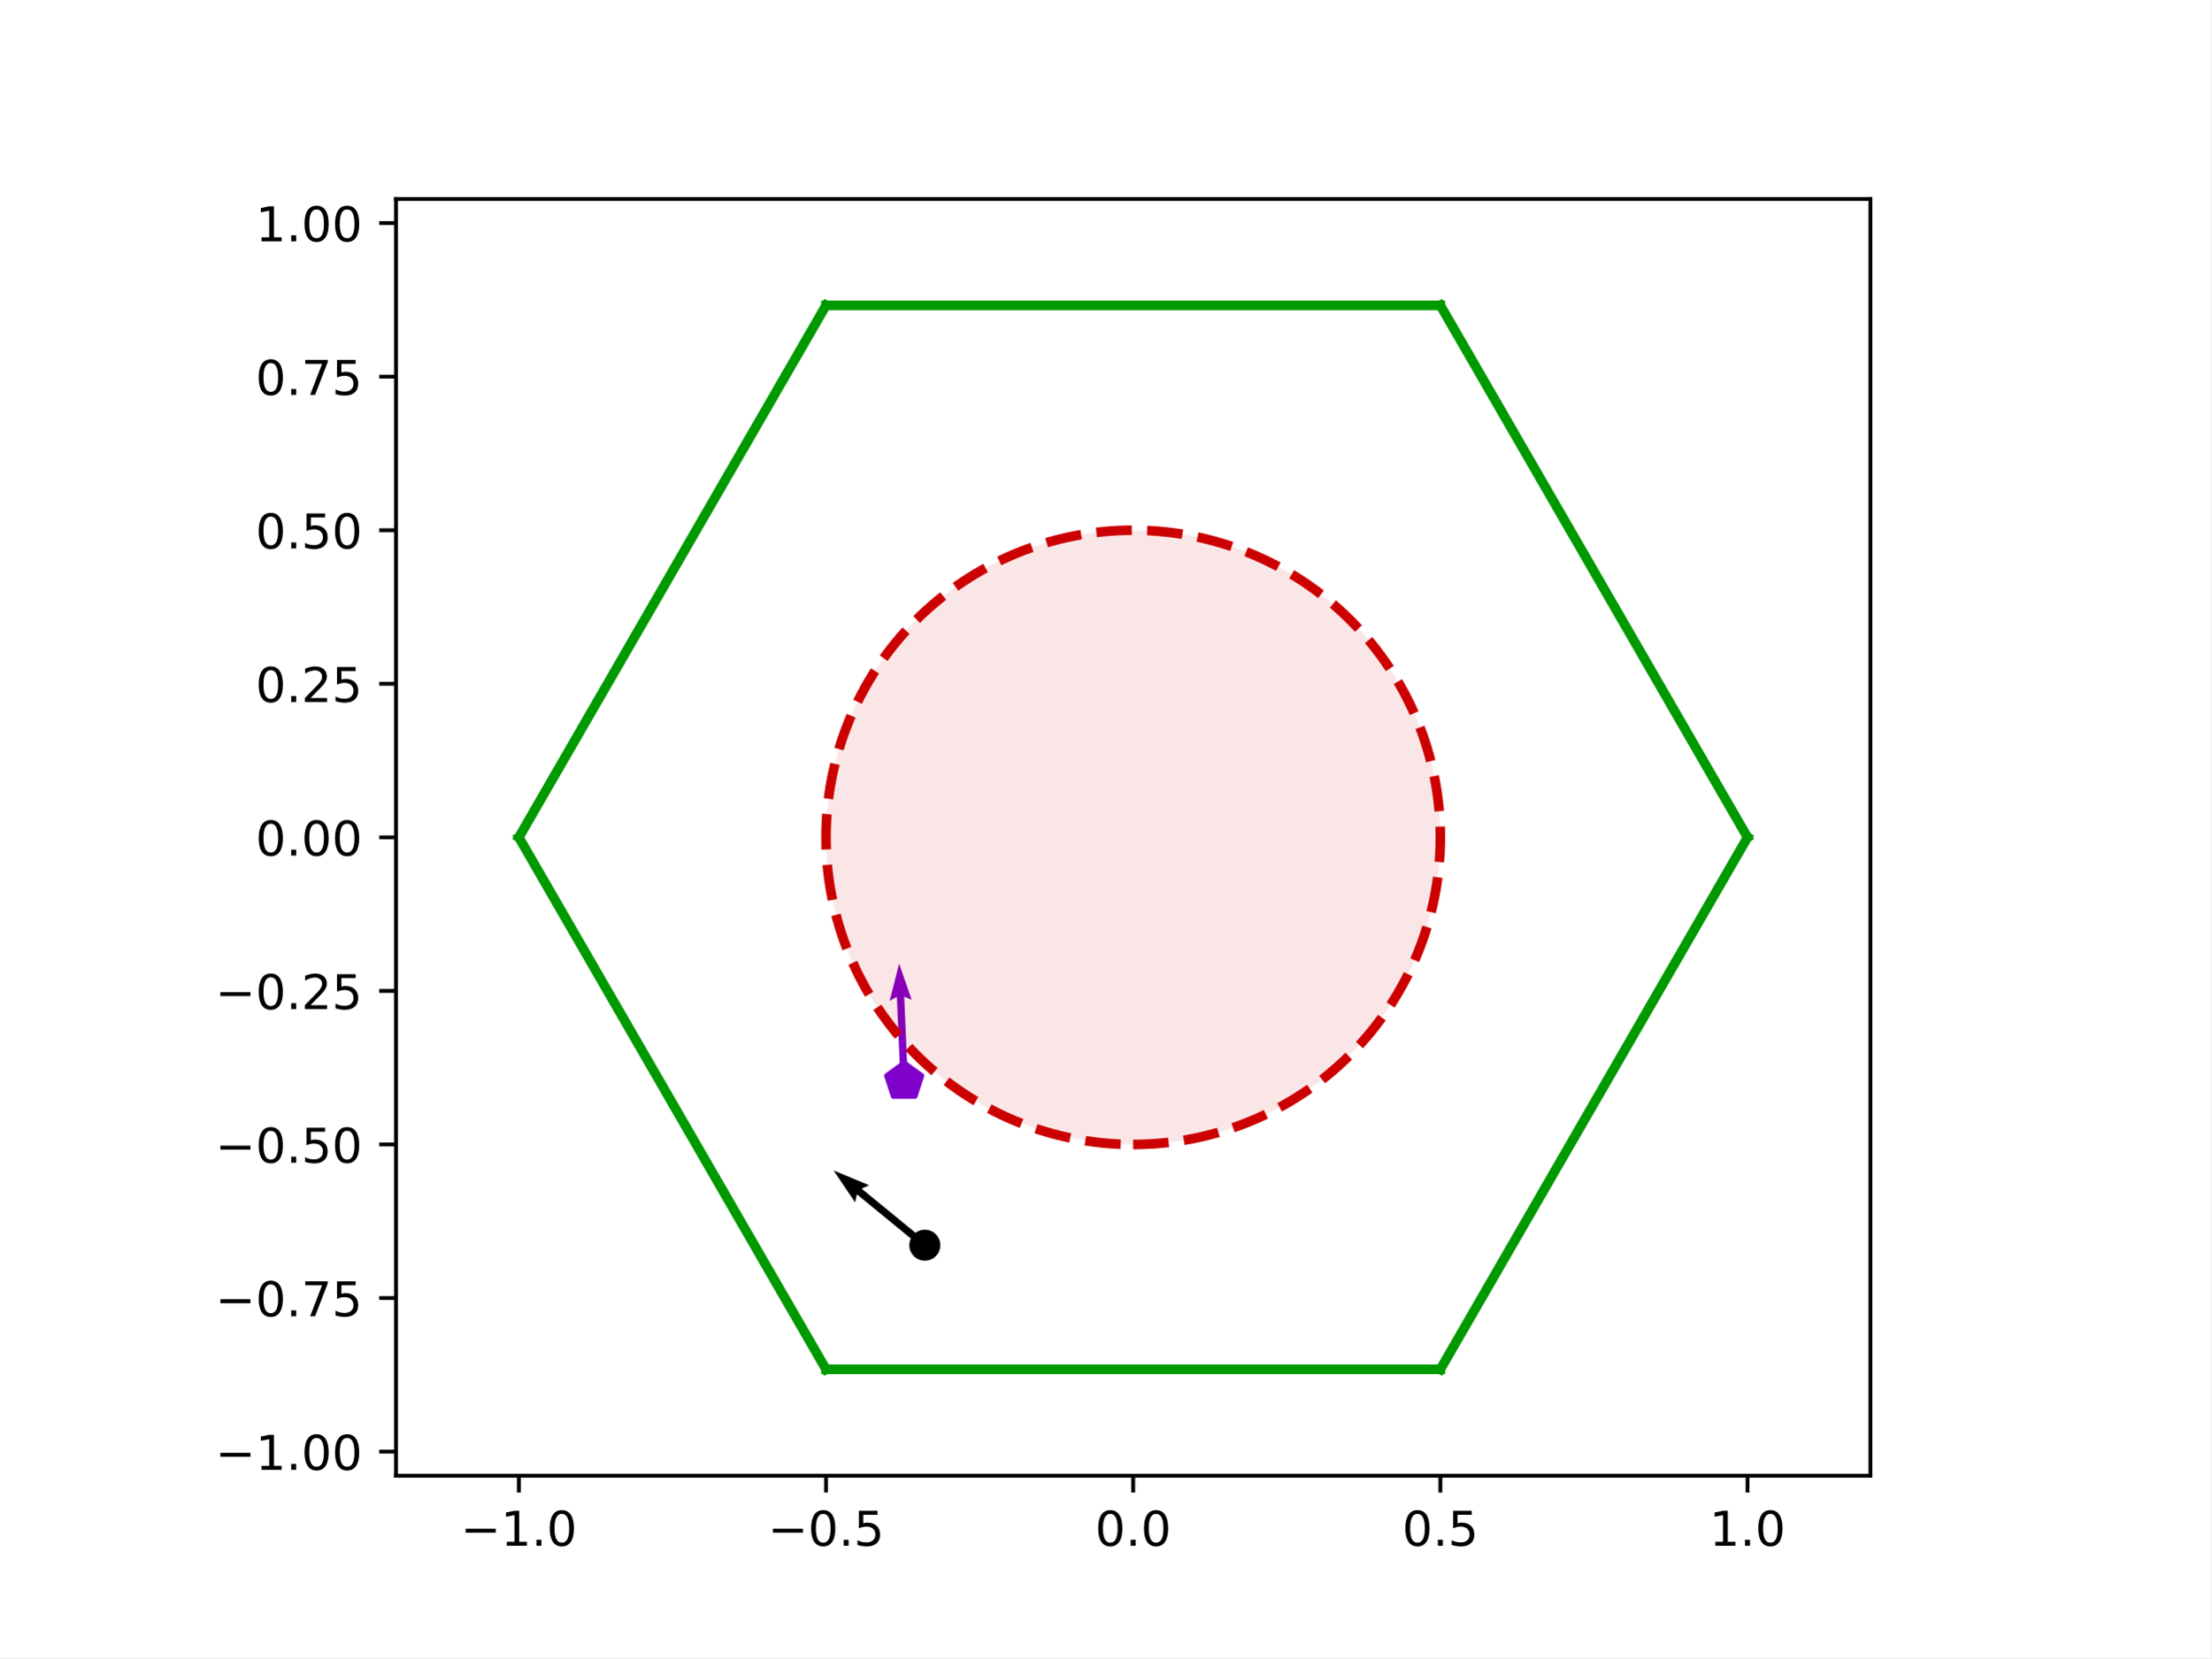
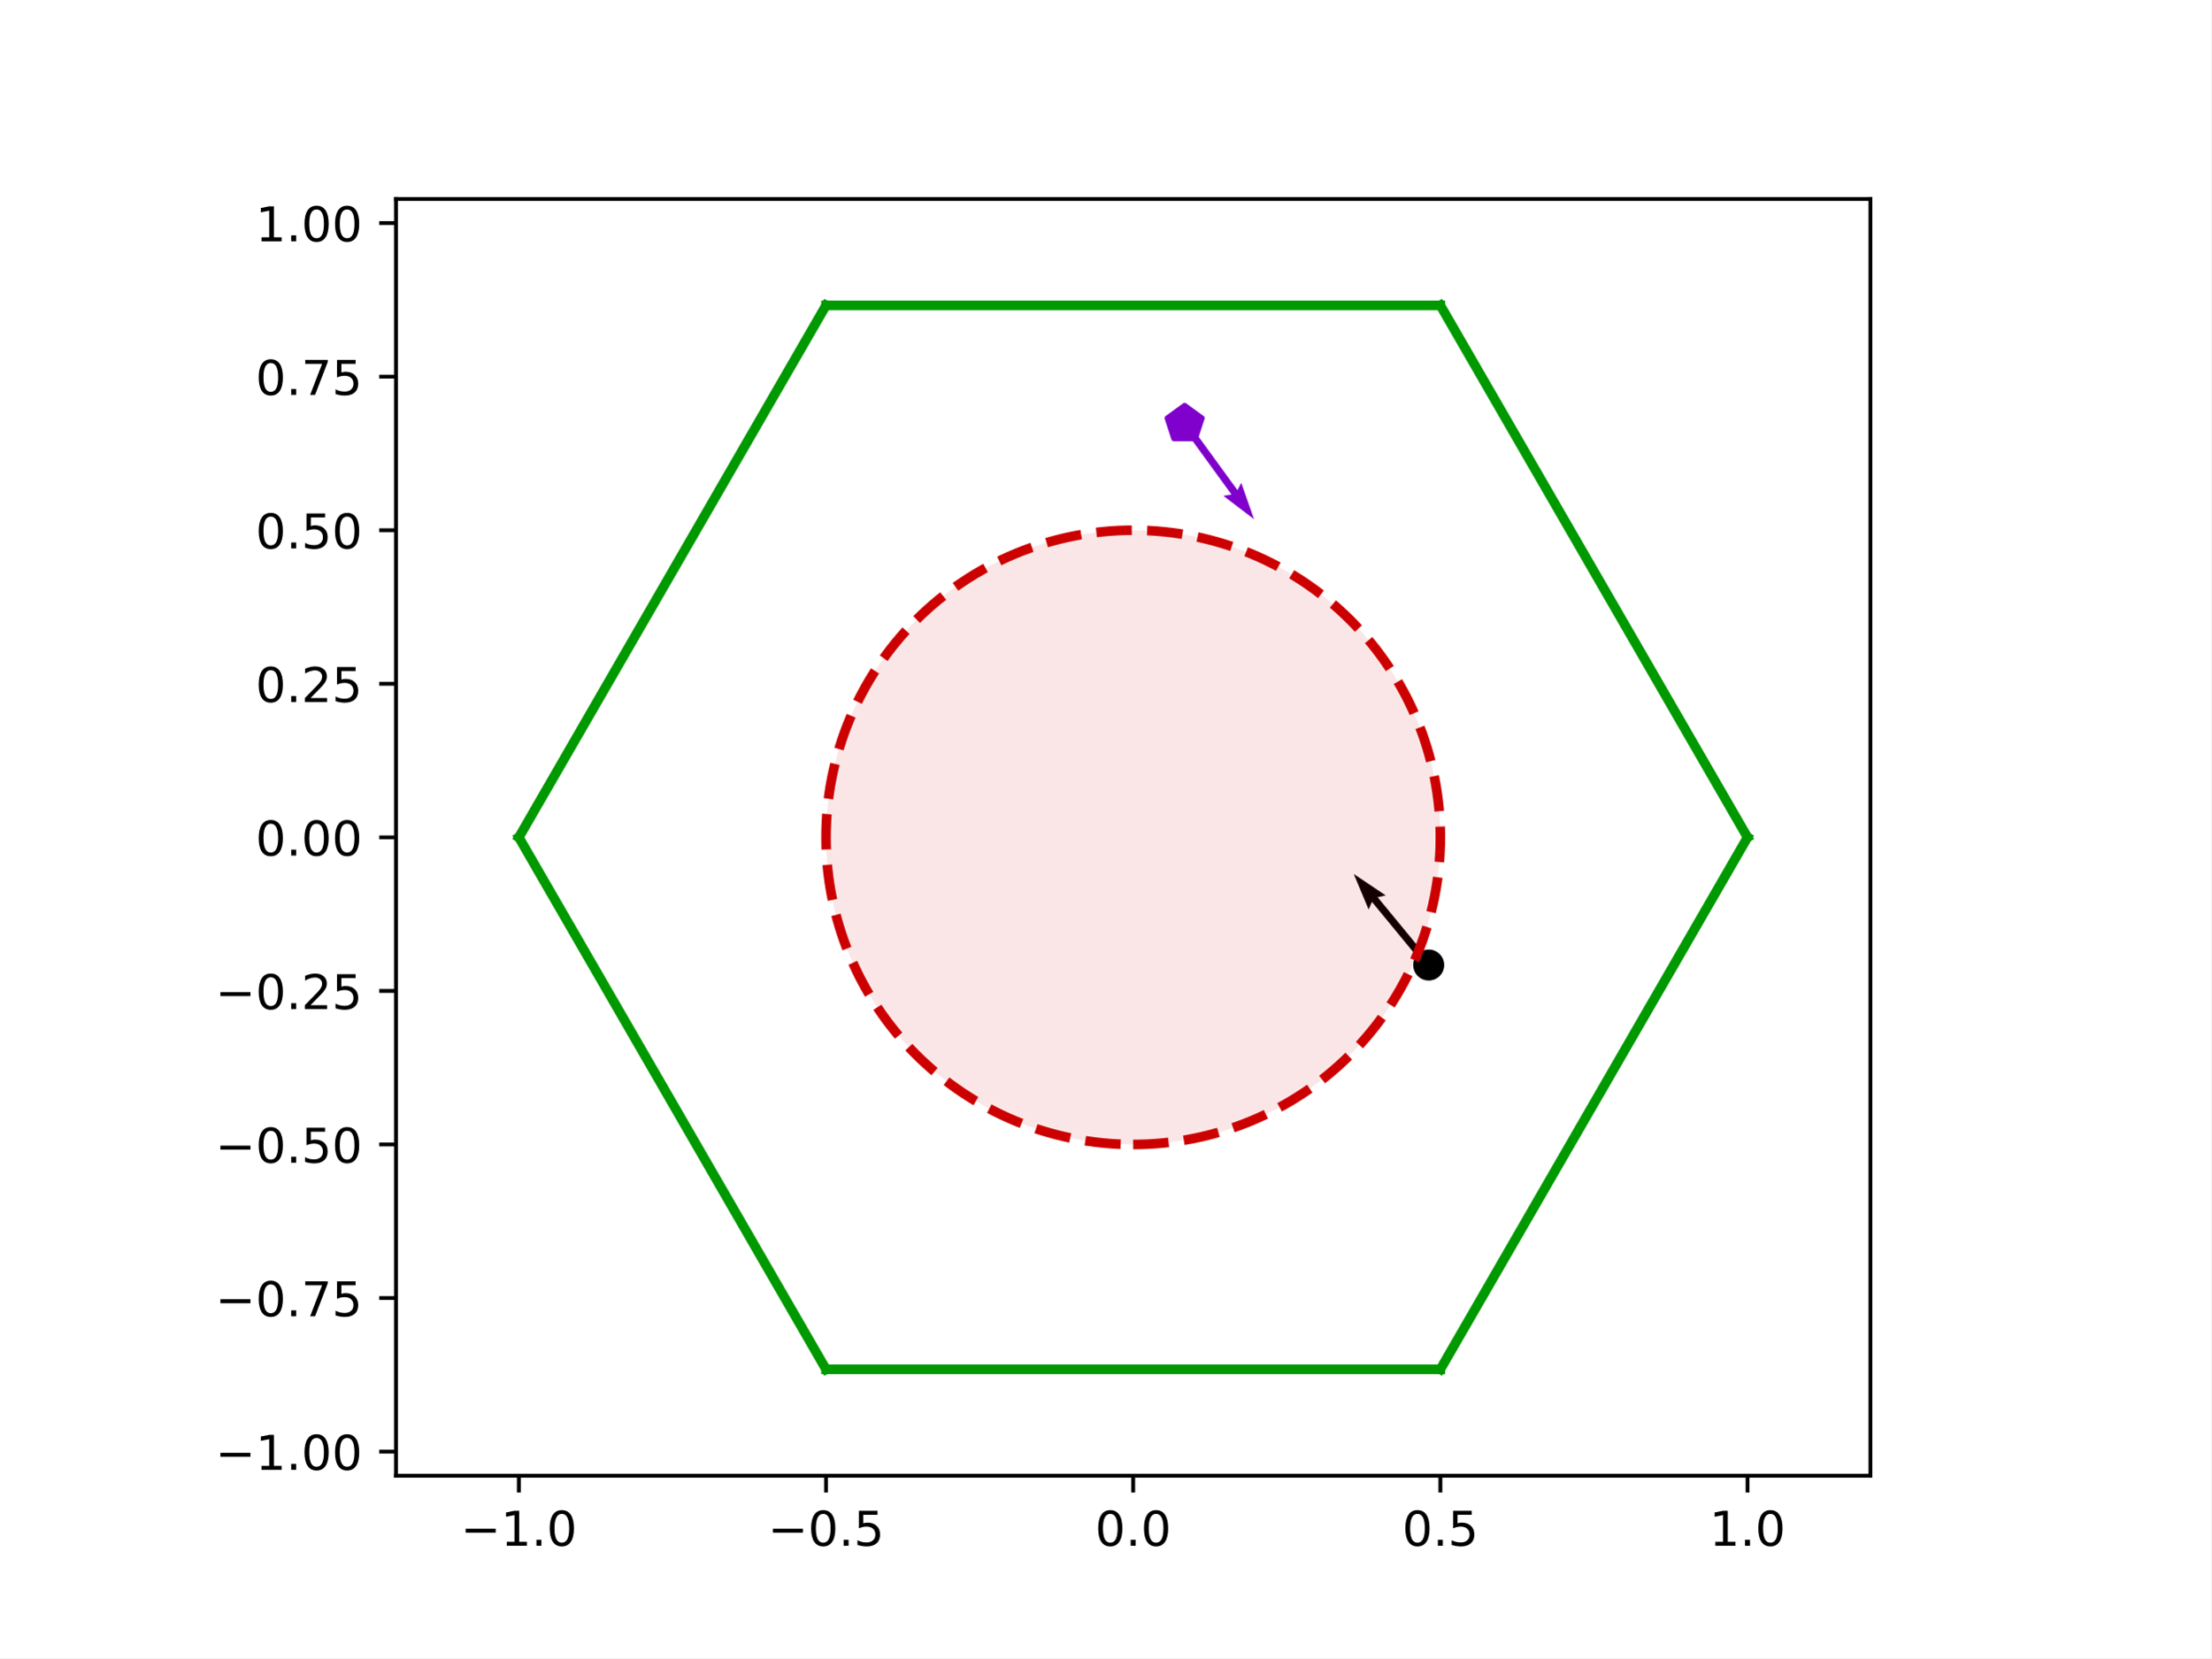
<svg xmlns="http://www.w3.org/2000/svg" xmlns:xlink="http://www.w3.org/1999/xlink" height="345.6pt" version="1.1" viewBox="0 0 460.8 345.6" width="460.8pt">
  <defs>
    <style type="text/css">
*{stroke-linecap:butt;stroke-linejoin:round;}
  </style>
  </defs>
  <g id="figure_1">
    <g id="patch_1">
      <path d="M 0 345.6  L 460.8 345.6  L 460.8 0  L 0 0  z " style="fill:#ffffff;" />
    </g>
    <g id="axes_1">
      <g id="patch_2">
        <path d="M 82.52 307.584  L 389.8 307.584  L 389.8 41.472  L 82.52 41.472  z " style="fill:#ffffff;" />
      </g>
      <g id="PathCollection_1">
        <defs>
-           <path d="M 0 2.739  C 0.726 2.739 1.423 2.45 1.936 1.936  C 2.45 1.423 2.739 0.726 2.739 0  C 2.739 -0.726 2.45 -1.423 1.936 -1.936  C 1.423 -2.45 0.726 -2.739 0 -2.739  C -0.726 -2.739 -1.423 -2.45 -1.936 -1.936  C -2.45 -1.423 -2.739 -0.726 -2.739 0  C -2.739 0.726 -2.45 1.423 -1.936 1.936  C -1.423 2.45 -0.726 2.739 0 2.739  z " id="m0d5b6eaa45" style="stroke:#000000;" />
+           <path d="M 0 2.739  C 0.726 2.739 1.423 2.45 1.936 1.936  C 2.45 1.423 2.739 0.726 2.739 0  C 2.739 -0.726 2.45 -1.423 1.936 -1.936  C 1.423 -2.45 0.726 -2.739 0 -2.739  C -0.726 -2.739 -1.423 -2.45 -1.936 -1.936  C -2.45 -1.423 -2.739 -0.726 -2.739 0  C -2.739 0.726 -2.45 1.423 -1.936 1.936  C -1.423 2.45 -0.726 2.739 0 2.739  z " id="m5ee7676317" style="stroke:#000000;" />
        </defs>
-         <g clip-path="url(#pa24ce3d0a3)">
-           <use style="stroke:#000000;" x="192.734" xlink:href="#m0d5b6eaa45" y="259.539" />
+         <g clip-path="url(#p42c3bc6703)">
+           <use style="stroke:#000000;" x="297.745" xlink:href="#m5ee7676317" y="201.142" />
        </g>
      </g>
      <g id="Quiver_1">
-         <path clip-path="url(#pa24ce3d0a3)" d="M 192.247 260.133  L 178.579 248.938  L 178.199 250.613  L 173.717 243.962  L 181.12 247.047  L 179.552 247.749  L 193.221 258.945  L 192.247 260.133  " />
+         <path clip-path="url(#p42c3bc6703)" d="M 297.152 201.63  L 285.923 187.988  L 285.225 189.558  L 282.123 182.162  L 288.784 186.628  L 287.109 187.012  L 298.338 200.653  L 297.152 201.63  " />
      </g>
      <g id="PathCollection_2">
        <defs>
-           <path d="M 0 -3.873  L -3.683 -1.197  L -2.276 3.133  L 2.276 3.133  L 3.683 -1.197  z " id="maad58ab600" style="stroke:#8000cc;" />
+           <path d="M 0 -3.873  L -3.683 -1.197  L -2.276 3.133  L 2.276 3.133  L 3.683 -1.197  z " id="m3d6b4424ca" style="stroke:#8000cc;" />
        </defs>
-         <g clip-path="url(#pa24ce3d0a3)">
-           <use style="fill:#8000cc;stroke:#8000cc;" x="188.429" xlink:href="#maad58ab600" y="225.398" />
+         <g clip-path="url(#p42c3bc6703)">
+           <use style="fill:#8000cc;stroke:#8000cc;" x="246.878" xlink:href="#m3d6b4424ca" y="88.327" />
        </g>
      </g>
      <g id="Quiver_2">
-         <path clip-path="url(#pa24ce3d0a3)" d="M 187.661 225.431  L 186.907 207.779  L 185.405 208.612  L 187.38 200.838  L 190.01 208.415  L 188.442 207.713  L 189.196 225.366  L 187.661 225.431  " style="fill:#8000cc;" />
+         <path clip-path="url(#p42c3bc6703)" d="M 247.499 87.875  L 257.893 102.163  L 258.683 100.638  L 261.339 108.206  L 254.956 103.349  L 256.65 103.067  L 246.256 88.779  L 247.499 87.875  " style="fill:#8000cc;" />
      </g>
      <g id="patch_3">
-         <path clip-path="url(#pa24ce3d0a3)" d="M 236.16 238.545  C 253.137 238.545 269.422 231.799 281.427 219.795  C 293.431 207.79 300.177 191.505 300.177 174.528  C 300.177 157.551 293.431 141.266 281.427 129.261  C 269.422 117.257 253.137 110.511 236.16 110.511  C 219.183 110.511 202.898 117.257 190.893 129.261  C 178.889 141.266 172.143 157.551 172.143 174.528  C 172.143 191.505 178.889 207.79 190.893 219.795  C 202.898 231.799 219.183 238.545 236.16 238.545  z " style="fill:#cc0000;fill-opacity:0.1;stroke:#cc0000;stroke-dasharray:7.4,3.2;stroke-dashoffset:0;stroke-linejoin:miter;stroke-width:2;" />
+         <path clip-path="url(#p42c3bc6703)" d="M 236.16 238.545  C 253.137 238.545 269.422 231.799 281.427 219.795  C 293.431 207.79 300.177 191.505 300.177 174.528  C 300.177 157.551 293.431 141.266 281.427 129.261  C 269.422 117.257 253.137 110.511 236.16 110.511  C 219.183 110.511 202.898 117.257 190.893 129.261  C 178.889 141.266 172.143 157.551 172.143 174.528  C 172.143 191.505 178.889 207.79 190.893 219.795  C 202.898 231.799 219.183 238.545 236.16 238.545  z " style="fill:#cc0000;fill-opacity:0.1;stroke:#cc0000;stroke-dasharray:7.4,3.2;stroke-dashoffset:0;stroke-linejoin:miter;stroke-width:2;" />
      </g>
      <g id="matplotlib.axis_1">
        <g id="xtick_1">
          <g id="line2d_1">
            <defs>
-               <path d="M 0 0  L 0 3.5  " id="m5c797e3883" style="stroke:#000000;stroke-width:0.8;" />
-             </defs>
-             <g>
-               <use style="stroke:#000000;stroke-width:0.8;" x="108.127" xlink:href="#m5c797e3883" y="307.584" />
+               <path d="M 0 0  L 0 3.5  " id="m5ef2dc7bf6" style="stroke:#000000;stroke-width:0.8;" />
+             </defs>
+             <g>
+               <use style="stroke:#000000;stroke-width:0.8;" x="108.127" xlink:href="#m5ef2dc7bf6" y="307.584" />
            </g>
          </g>
          <g id="text_1">
            <defs>
              <path d="M 10.594 35.5  L 73.188 35.5  L 73.188 27.203  L 10.594 27.203  z " id="DejaVuSans-2212" />
              <path d="M 12.406 8.297  L 28.516 8.297  L 28.516 63.922  L 10.984 60.406  L 10.984 69.391  L 28.422 72.906  L 38.281 72.906  L 38.281 8.297  L 54.391 8.297  L 54.391 0  L 12.406 0  z " id="DejaVuSans-31" />
              <path d="M 10.688 12.406  L 21 12.406  L 21 0  L 10.688 0  z " id="DejaVuSans-2e" />
              <path d="M 31.781 66.406  Q 24.172 66.406 20.328 58.906  Q 16.5 51.422 16.5 36.375  Q 16.5 21.391 20.328 13.891  Q 24.172 6.391 31.781 6.391  Q 39.453 6.391 43.281 13.891  Q 47.125 21.391 47.125 36.375  Q 47.125 51.422 43.281 58.906  Q 39.453 66.406 31.781 66.406  z M 31.781 74.219  Q 44.047 74.219 50.516 64.516  Q 56.984 54.828 56.984 36.375  Q 56.984 17.969 50.516 8.266  Q 44.047 -1.422 31.781 -1.422  Q 19.531 -1.422 13.062 8.266  Q 6.594 17.969 6.594 36.375  Q 6.594 54.828 13.062 64.516  Q 19.531 74.219 31.781 74.219  z " id="DejaVuSans-30" />
            </defs>
            <g transform="translate(95.9854 322.1824)scale(0.1 -0.1)">
              <use xlink:href="#DejaVuSans-2212" />
              <use x="83.789" xlink:href="#DejaVuSans-31" />
              <use x="147.412" xlink:href="#DejaVuSans-2e" />
              <use x="179.199" xlink:href="#DejaVuSans-30" />
            </g>
          </g>
        </g>
        <g id="xtick_2">
          <g id="line2d_2">
            <g>
-               <use style="stroke:#000000;stroke-width:0.8;" x="172.143" xlink:href="#m5c797e3883" y="307.584" />
+               <use style="stroke:#000000;stroke-width:0.8;" x="172.143" xlink:href="#m5ef2dc7bf6" y="307.584" />
            </g>
          </g>
          <g id="text_2">
            <defs>
              <path d="M 10.797 72.906  L 49.516 72.906  L 49.516 64.594  L 19.828 64.594  L 19.828 46.734  Q 21.969 47.469 24.109 47.828  Q 26.266 48.188 28.422 48.188  Q 40.625 48.188 47.75 41.5  Q 54.891 34.812 54.891 23.391  Q 54.891 11.625 47.562 5.094  Q 40.234 -1.422 26.906 -1.422  Q 22.312 -1.422 17.547 -0.641  Q 12.797 0.141 7.719 1.703  L 7.719 11.625  Q 12.109 9.234 16.797 8.062  Q 21.484 6.891 26.703 6.891  Q 35.156 6.891 40.078 11.328  Q 45.016 15.766 45.016 23.391  Q 45.016 31 40.078 35.438  Q 35.156 39.891 26.703 39.891  Q 22.75 39.891 18.812 39.016  Q 14.891 38.141 10.797 36.281  z " id="DejaVuSans-35" />
            </defs>
            <g transform="translate(160.002 322.1824)scale(0.1 -0.1)">
              <use xlink:href="#DejaVuSans-2212" />
              <use x="83.789" xlink:href="#DejaVuSans-30" />
              <use x="147.412" xlink:href="#DejaVuSans-2e" />
              <use x="179.199" xlink:href="#DejaVuSans-35" />
            </g>
          </g>
        </g>
        <g id="xtick_3">
          <g id="line2d_3">
            <g>
-               <use style="stroke:#000000;stroke-width:0.8;" x="236.16" xlink:href="#m5c797e3883" y="307.584" />
+               <use style="stroke:#000000;stroke-width:0.8;" x="236.16" xlink:href="#m5ef2dc7bf6" y="307.584" />
            </g>
          </g>
          <g id="text_3">
            <g transform="translate(228.2084 322.1824)scale(0.1 -0.1)">
              <use xlink:href="#DejaVuSans-30" />
              <use x="63.623" xlink:href="#DejaVuSans-2e" />
              <use x="95.41" xlink:href="#DejaVuSans-30" />
            </g>
          </g>
        </g>
        <g id="xtick_4">
          <g id="line2d_4">
            <g>
-               <use style="stroke:#000000;stroke-width:0.8;" x="300.177" xlink:href="#m5c797e3883" y="307.584" />
+               <use style="stroke:#000000;stroke-width:0.8;" x="300.177" xlink:href="#m5ef2dc7bf6" y="307.584" />
            </g>
          </g>
          <g id="text_4">
            <g transform="translate(292.225 322.1824)scale(0.1 -0.1)">
              <use xlink:href="#DejaVuSans-30" />
              <use x="63.623" xlink:href="#DejaVuSans-2e" />
              <use x="95.41" xlink:href="#DejaVuSans-35" />
            </g>
          </g>
        </g>
        <g id="xtick_5">
          <g id="line2d_5">
            <g>
-               <use style="stroke:#000000;stroke-width:0.8;" x="364.193" xlink:href="#m5c797e3883" y="307.584" />
+               <use style="stroke:#000000;stroke-width:0.8;" x="364.193" xlink:href="#m5ef2dc7bf6" y="307.584" />
            </g>
          </g>
          <g id="text_5">
            <g transform="translate(356.2416 322.1824)scale(0.1 -0.1)">
              <use xlink:href="#DejaVuSans-31" />
              <use x="63.623" xlink:href="#DejaVuSans-2e" />
              <use x="95.41" xlink:href="#DejaVuSans-30" />
            </g>
          </g>
        </g>
      </g>
      <g id="matplotlib.axis_2">
        <g id="ytick_1">
          <g id="line2d_6">
            <defs>
-               <path d="M 0 0  L -3.5 0  " id="m818cf8c582" style="stroke:#000000;stroke-width:0.8;" />
-             </defs>
-             <g>
-               <use style="stroke:#000000;stroke-width:0.8;" x="82.52" xlink:href="#m818cf8c582" y="302.561" />
+               <path d="M 0 0  L -3.5 0  " id="m47bbf40452" style="stroke:#000000;stroke-width:0.8;" />
+             </defs>
+             <g>
+               <use style="stroke:#000000;stroke-width:0.8;" x="82.52" xlink:href="#m47bbf40452" y="302.561" />
            </g>
          </g>
          <g id="text_6">
            <g transform="translate(44.87485 306.3604)scale(0.1 -0.1)">
              <use xlink:href="#DejaVuSans-2212" />
              <use x="83.789" xlink:href="#DejaVuSans-31" />
              <use x="147.412" xlink:href="#DejaVuSans-2e" />
              <use x="179.199" xlink:href="#DejaVuSans-30" />
              <use x="242.822" xlink:href="#DejaVuSans-30" />
            </g>
          </g>
        </g>
        <g id="ytick_2">
          <g id="line2d_7">
            <g>
-               <use style="stroke:#000000;stroke-width:0.8;" x="82.52" xlink:href="#m818cf8c582" y="270.553" />
+               <use style="stroke:#000000;stroke-width:0.8;" x="82.52" xlink:href="#m47bbf40452" y="270.553" />
            </g>
          </g>
          <g id="text_7">
            <defs>
              <path d="M 8.203 72.906  L 55.078 72.906  L 55.078 68.703  L 28.609 0  L 18.312 0  L 43.219 64.594  L 8.203 64.594  z " id="DejaVuSans-37" />
            </defs>
            <g transform="translate(44.87485 274.3521)scale(0.1 -0.1)">
              <use xlink:href="#DejaVuSans-2212" />
              <use x="83.789" xlink:href="#DejaVuSans-30" />
              <use x="147.412" xlink:href="#DejaVuSans-2e" />
              <use x="179.199" xlink:href="#DejaVuSans-37" />
              <use x="242.822" xlink:href="#DejaVuSans-35" />
            </g>
          </g>
        </g>
        <g id="ytick_3">
          <g id="line2d_8">
            <g>
-               <use style="stroke:#000000;stroke-width:0.8;" x="82.52" xlink:href="#m818cf8c582" y="238.545" />
+               <use style="stroke:#000000;stroke-width:0.8;" x="82.52" xlink:href="#m47bbf40452" y="238.545" />
            </g>
          </g>
          <g id="text_8">
            <g transform="translate(44.87485 242.3438)scale(0.1 -0.1)">
              <use xlink:href="#DejaVuSans-2212" />
              <use x="83.789" xlink:href="#DejaVuSans-30" />
              <use x="147.412" xlink:href="#DejaVuSans-2e" />
              <use x="179.199" xlink:href="#DejaVuSans-35" />
              <use x="242.822" xlink:href="#DejaVuSans-30" />
            </g>
          </g>
        </g>
        <g id="ytick_4">
          <g id="line2d_9">
            <g>
-               <use style="stroke:#000000;stroke-width:0.8;" x="82.52" xlink:href="#m818cf8c582" y="206.536" />
+               <use style="stroke:#000000;stroke-width:0.8;" x="82.52" xlink:href="#m47bbf40452" y="206.536" />
            </g>
          </g>
          <g id="text_9">
            <defs>
              <path d="M 19.188 8.297  L 53.609 8.297  L 53.609 0  L 7.328 0  L 7.328 8.297  Q 12.938 14.109 22.625 23.891  Q 32.328 33.688 34.812 36.531  Q 39.547 41.844 41.422 45.531  Q 43.312 49.219 43.312 52.781  Q 43.312 58.594 39.234 62.25  Q 35.156 65.922 28.609 65.922  Q 23.969 65.922 18.812 64.312  Q 13.672 62.703 7.812 59.422  L 7.812 69.391  Q 13.766 71.781 18.938 73  Q 24.125 74.219 28.422 74.219  Q 39.75 74.219 46.484 68.547  Q 53.219 62.891 53.219 53.422  Q 53.219 48.922 51.531 44.891  Q 49.859 40.875 45.406 35.406  Q 44.188 33.984 37.641 27.219  Q 31.109 20.453 19.188 8.297  z " id="DejaVuSans-32" />
            </defs>
            <g transform="translate(44.87485 210.3355)scale(0.1 -0.1)">
              <use xlink:href="#DejaVuSans-2212" />
              <use x="83.789" xlink:href="#DejaVuSans-30" />
              <use x="147.412" xlink:href="#DejaVuSans-2e" />
              <use x="179.199" xlink:href="#DejaVuSans-32" />
              <use x="242.822" xlink:href="#DejaVuSans-35" />
            </g>
          </g>
        </g>
        <g id="ytick_5">
          <g id="line2d_10">
            <g>
-               <use style="stroke:#000000;stroke-width:0.8;" x="82.52" xlink:href="#m818cf8c582" y="174.528" />
+               <use style="stroke:#000000;stroke-width:0.8;" x="82.52" xlink:href="#m47bbf40452" y="174.528" />
            </g>
          </g>
          <g id="text_10">
            <g transform="translate(53.25454 178.3272)scale(0.1 -0.1)">
              <use xlink:href="#DejaVuSans-30" />
              <use x="63.623" xlink:href="#DejaVuSans-2e" />
              <use x="95.41" xlink:href="#DejaVuSans-30" />
              <use x="159.033" xlink:href="#DejaVuSans-30" />
            </g>
          </g>
        </g>
        <g id="ytick_6">
          <g id="line2d_11">
            <g>
-               <use style="stroke:#000000;stroke-width:0.8;" x="82.52" xlink:href="#m818cf8c582" y="142.52" />
+               <use style="stroke:#000000;stroke-width:0.8;" x="82.52" xlink:href="#m47bbf40452" y="142.52" />
            </g>
          </g>
          <g id="text_11">
            <g transform="translate(53.25454 146.3189)scale(0.1 -0.1)">
              <use xlink:href="#DejaVuSans-30" />
              <use x="63.623" xlink:href="#DejaVuSans-2e" />
              <use x="95.41" xlink:href="#DejaVuSans-32" />
              <use x="159.033" xlink:href="#DejaVuSans-35" />
            </g>
          </g>
        </g>
        <g id="ytick_7">
          <g id="line2d_12">
            <g>
-               <use style="stroke:#000000;stroke-width:0.8;" x="82.52" xlink:href="#m818cf8c582" y="110.511" />
+               <use style="stroke:#000000;stroke-width:0.8;" x="82.52" xlink:href="#m47bbf40452" y="110.511" />
            </g>
          </g>
          <g id="text_12">
            <g transform="translate(53.25454 114.3106)scale(0.1 -0.1)">
              <use xlink:href="#DejaVuSans-30" />
              <use x="63.623" xlink:href="#DejaVuSans-2e" />
              <use x="95.41" xlink:href="#DejaVuSans-35" />
              <use x="159.033" xlink:href="#DejaVuSans-30" />
            </g>
          </g>
        </g>
        <g id="ytick_8">
          <g id="line2d_13">
            <g>
-               <use style="stroke:#000000;stroke-width:0.8;" x="82.52" xlink:href="#m818cf8c582" y="78.503" />
+               <use style="stroke:#000000;stroke-width:0.8;" x="82.52" xlink:href="#m47bbf40452" y="78.503" />
            </g>
          </g>
          <g id="text_13">
            <g transform="translate(53.25454 82.30232)scale(0.1 -0.1)">
              <use xlink:href="#DejaVuSans-30" />
              <use x="63.623" xlink:href="#DejaVuSans-2e" />
              <use x="95.41" xlink:href="#DejaVuSans-37" />
              <use x="159.033" xlink:href="#DejaVuSans-35" />
            </g>
          </g>
        </g>
        <g id="ytick_9">
          <g id="line2d_14">
            <g>
-               <use style="stroke:#000000;stroke-width:0.8;" x="82.52" xlink:href="#m818cf8c582" y="46.495" />
+               <use style="stroke:#000000;stroke-width:0.8;" x="82.52" xlink:href="#m47bbf40452" y="46.495" />
            </g>
          </g>
          <g id="text_14">
            <g transform="translate(53.25454 50.29402)scale(0.1 -0.1)">
              <use xlink:href="#DejaVuSans-31" />
              <use x="63.623" xlink:href="#DejaVuSans-2e" />
              <use x="95.41" xlink:href="#DejaVuSans-30" />
              <use x="159.033" xlink:href="#DejaVuSans-30" />
            </g>
          </g>
        </g>
      </g>
      <g id="line2d_15">
-         <path clip-path="url(#pa24ce3d0a3)" d="M 300.177 63.648  L 172.143 63.648  " style="fill:none;stroke:#009900;stroke-linecap:square;stroke-width:2;" />
+         <path clip-path="url(#p42c3bc6703)" d="M 300.177 63.648  L 172.143 63.648  " style="fill:none;stroke:#009900;stroke-linecap:square;stroke-width:2;" />
      </g>
      <g id="line2d_16">
-         <path clip-path="url(#pa24ce3d0a3)" d="M 172.143 63.648  L 108.127 174.528  " style="fill:none;stroke:#009900;stroke-linecap:square;stroke-width:2;" />
+         <path clip-path="url(#p42c3bc6703)" d="M 172.143 63.648  L 108.127 174.528  " style="fill:none;stroke:#009900;stroke-linecap:square;stroke-width:2;" />
      </g>
      <g id="line2d_17">
-         <path clip-path="url(#pa24ce3d0a3)" d="M 108.127 174.528  L 172.143 285.408  " style="fill:none;stroke:#009900;stroke-linecap:square;stroke-width:2;" />
+         <path clip-path="url(#p42c3bc6703)" d="M 108.127 174.528  L 172.143 285.408  " style="fill:none;stroke:#009900;stroke-linecap:square;stroke-width:2;" />
      </g>
      <g id="line2d_18">
-         <path clip-path="url(#pa24ce3d0a3)" d="M 172.143 285.408  L 300.177 285.408  " style="fill:none;stroke:#009900;stroke-linecap:square;stroke-width:2;" />
+         <path clip-path="url(#p42c3bc6703)" d="M 172.143 285.408  L 300.177 285.408  " style="fill:none;stroke:#009900;stroke-linecap:square;stroke-width:2;" />
      </g>
      <g id="line2d_19">
-         <path clip-path="url(#pa24ce3d0a3)" d="M 300.177 285.408  L 364.193 174.528  " style="fill:none;stroke:#009900;stroke-linecap:square;stroke-width:2;" />
+         <path clip-path="url(#p42c3bc6703)" d="M 300.177 285.408  L 364.193 174.528  " style="fill:none;stroke:#009900;stroke-linecap:square;stroke-width:2;" />
      </g>
      <g id="line2d_20">
-         <path clip-path="url(#pa24ce3d0a3)" d="M 364.193 174.528  L 300.177 63.648  " style="fill:none;stroke:#009900;stroke-linecap:square;stroke-width:2;" />
+         <path clip-path="url(#p42c3bc6703)" d="M 364.193 174.528  L 300.177 63.648  " style="fill:none;stroke:#009900;stroke-linecap:square;stroke-width:2;" />
      </g>
      <g id="patch_4">
        <path d="M 82.52 307.584  L 82.52 41.472  " style="fill:none;stroke:#000000;stroke-linecap:square;stroke-linejoin:miter;stroke-width:0.8;" />
      </g>
      <g id="patch_5">
        <path d="M 389.8 307.584  L 389.8 41.472  " style="fill:none;stroke:#000000;stroke-linecap:square;stroke-linejoin:miter;stroke-width:0.8;" />
      </g>
      <g id="patch_6">
        <path d="M 82.52 307.584  L 389.8 307.584  " style="fill:none;stroke:#000000;stroke-linecap:square;stroke-linejoin:miter;stroke-width:0.8;" />
      </g>
      <g id="patch_7">
        <path d="M 82.52 41.472  L 389.8 41.472  " style="fill:none;stroke:#000000;stroke-linecap:square;stroke-linejoin:miter;stroke-width:0.8;" />
      </g>
    </g>
  </g>
  <defs>
-     <clipPath id="pa24ce3d0a3">
+     <clipPath id="p42c3bc6703">
      <rect height="266.112" width="307.28" x="82.52" y="41.472" />
    </clipPath>
  </defs>
</svg>
